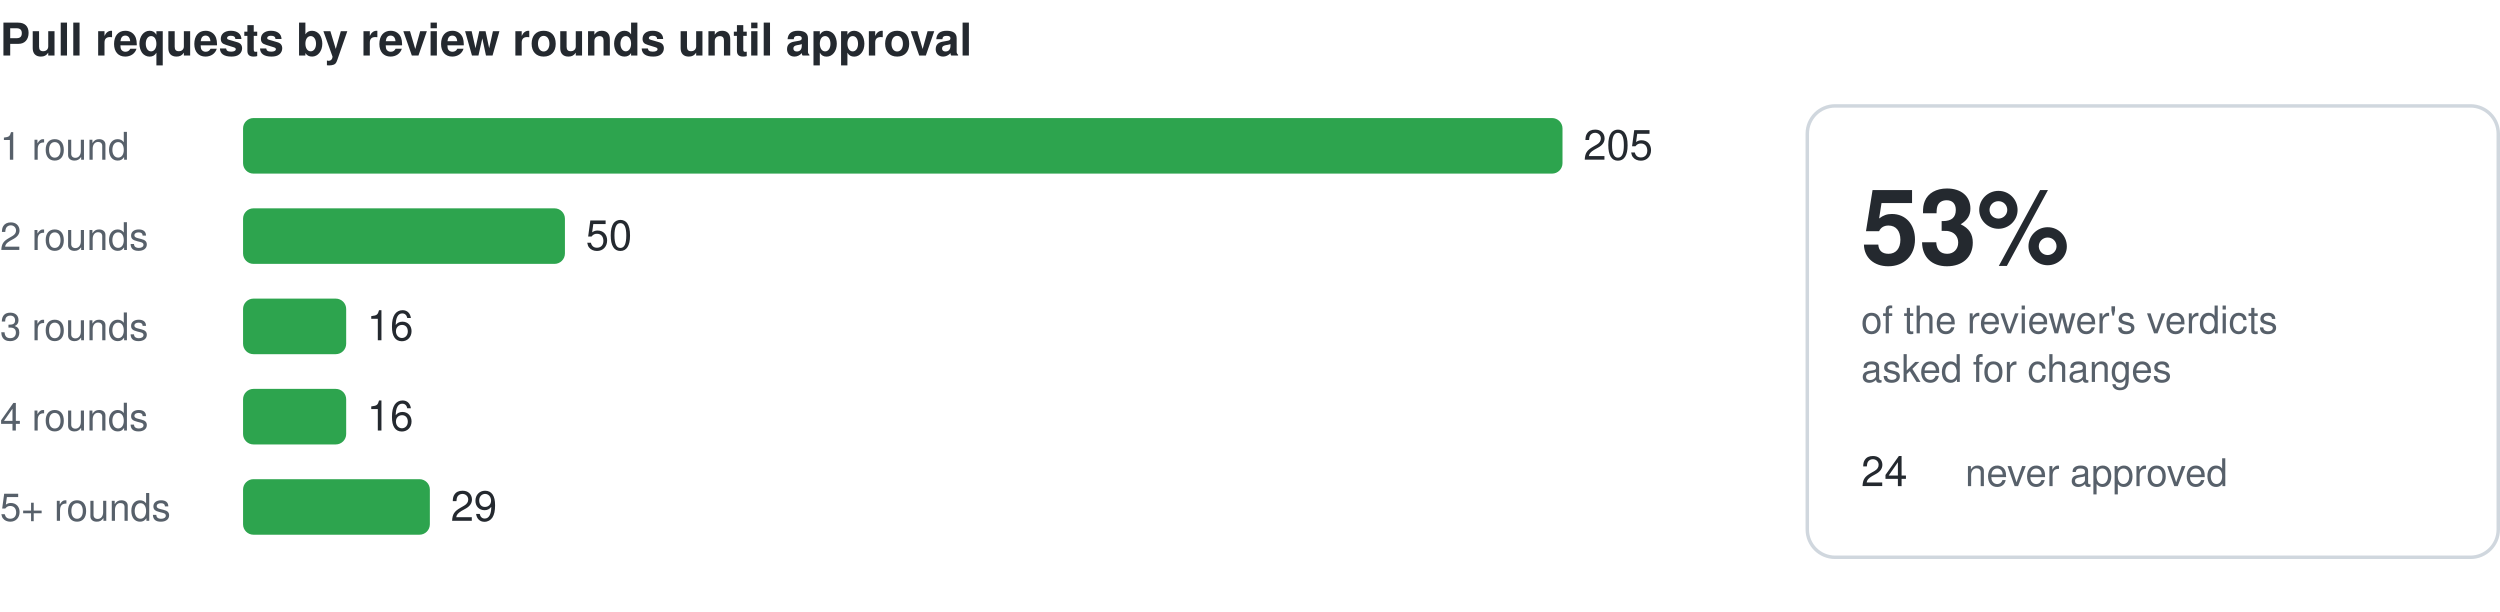
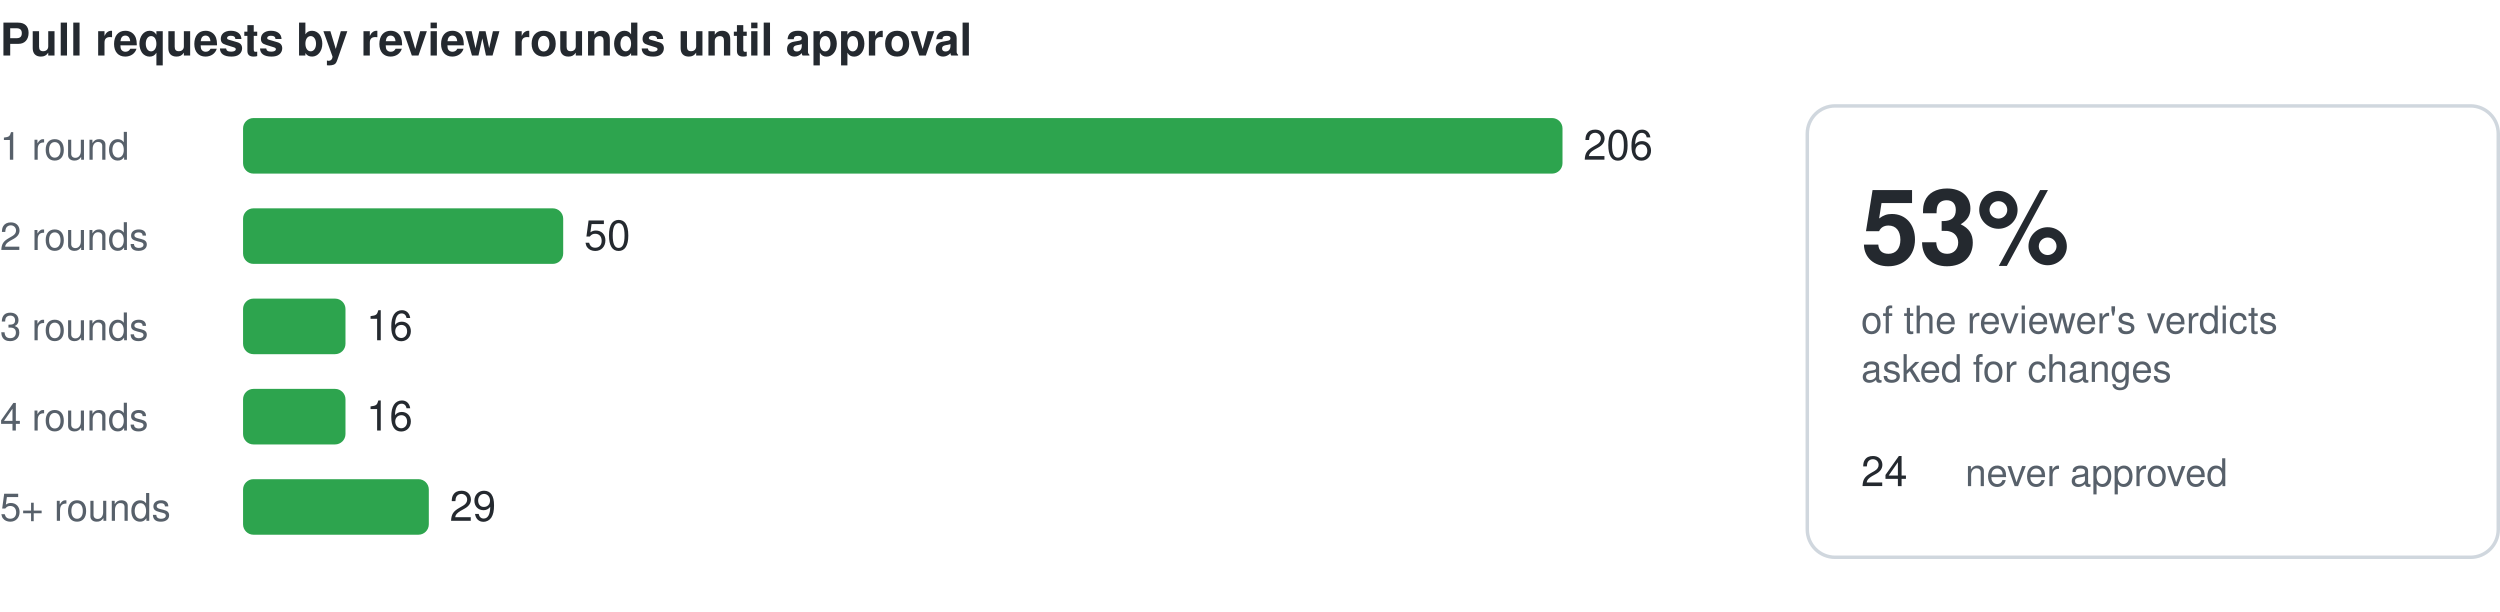
<svg xmlns="http://www.w3.org/2000/svg" width="720" height="176" viewBox="0 0 720 176" role="img" aria-label="Pull requests by review rounds until approval">
  <style>text{font:11px -apple-system,Segoe UI,Helvetica,Arial,sans-serif;fill:#57606a}.t{font-size:13px;font-weight:600;fill:#24292f}.v{font-size:12px;fill:#24292f}.b{fill:#2da44e}.big{font-size:30px;font-weight:600;fill:#24292f}.card{fill:none;stroke:#d0d7de}@media (prefers-color-scheme:dark){text{fill:#8b949e}.t{fill:#e6edf3}.v{fill:#e6edf3}.b{fill:#3fb950}.big{fill:#e6edf3}.card{stroke:#30363d}}</style>
  <text class="t" x="0" y="16">Pull requests by review rounds until approval</text>
  <g data-q="r1">
    <text x="0" y="46">1 round</text>
    <rect class="b" x="70" y="34" width="380.0" height="16" rx="3" />
-     <text class="v" x="456.0" y="46">205</text>
+     <text class="v" x="456.0" y="46">206</text>
  </g>
  <g data-q="r2">
    <text x="0" y="72">2 rounds</text>
-     <rect class="b" x="70" y="60" width="92.7" height="16" rx="3" />
-     <text class="v" x="168.7" y="72">50</text>
+     <rect class="b" x="70" y="60" width="92.2" height="16" rx="3" />
+     <text class="v" x="168.2" y="72">50</text>
  </g>
  <g data-q="r3">
    <text x="0" y="98">3 rounds</text>
-     <rect class="b" x="70" y="86" width="29.7" height="16" rx="3" />
-     <text class="v" x="105.7" y="98">16</text>
+     <rect class="b" x="70" y="86" width="29.5" height="16" rx="3" />
+     <text class="v" x="105.5" y="98">16</text>
  </g>
  <g data-q="r4">
    <text x="0" y="124">4 rounds</text>
-     <rect class="b" x="70" y="112" width="29.7" height="16" rx="3" />
-     <text class="v" x="105.7" y="124">16</text>
+     <rect class="b" x="70" y="112" width="29.5" height="16" rx="3" />
+     <text class="v" x="105.5" y="124">16</text>
  </g>
  <g data-q="r5plus">
    <text x="0" y="150">5+ rounds</text>
-     <rect class="b" x="70" y="138" width="53.8" height="16" rx="3" />
-     <text class="v" x="129.8" y="150">29</text>
+     <rect class="b" x="70" y="138" width="53.5" height="16" rx="3" />
+     <text class="v" x="129.5" y="150">29</text>
  </g>
  <rect class="card" x="520.5" y="30.5" width="199" height="130" rx="8" />
  <g data-q="changes_pct">
    <text class="big" x="536" y="76">53%</text>
    <text x="536" y="96">of the reviewer's verdicts</text>
    <text x="536" y="110">asked for changes</text>
  </g>
  <g data-q="never">
    <text class="v" x="536" y="140">24</text>
    <text x="566" y="140">never approved</text>
  </g>
</svg>
